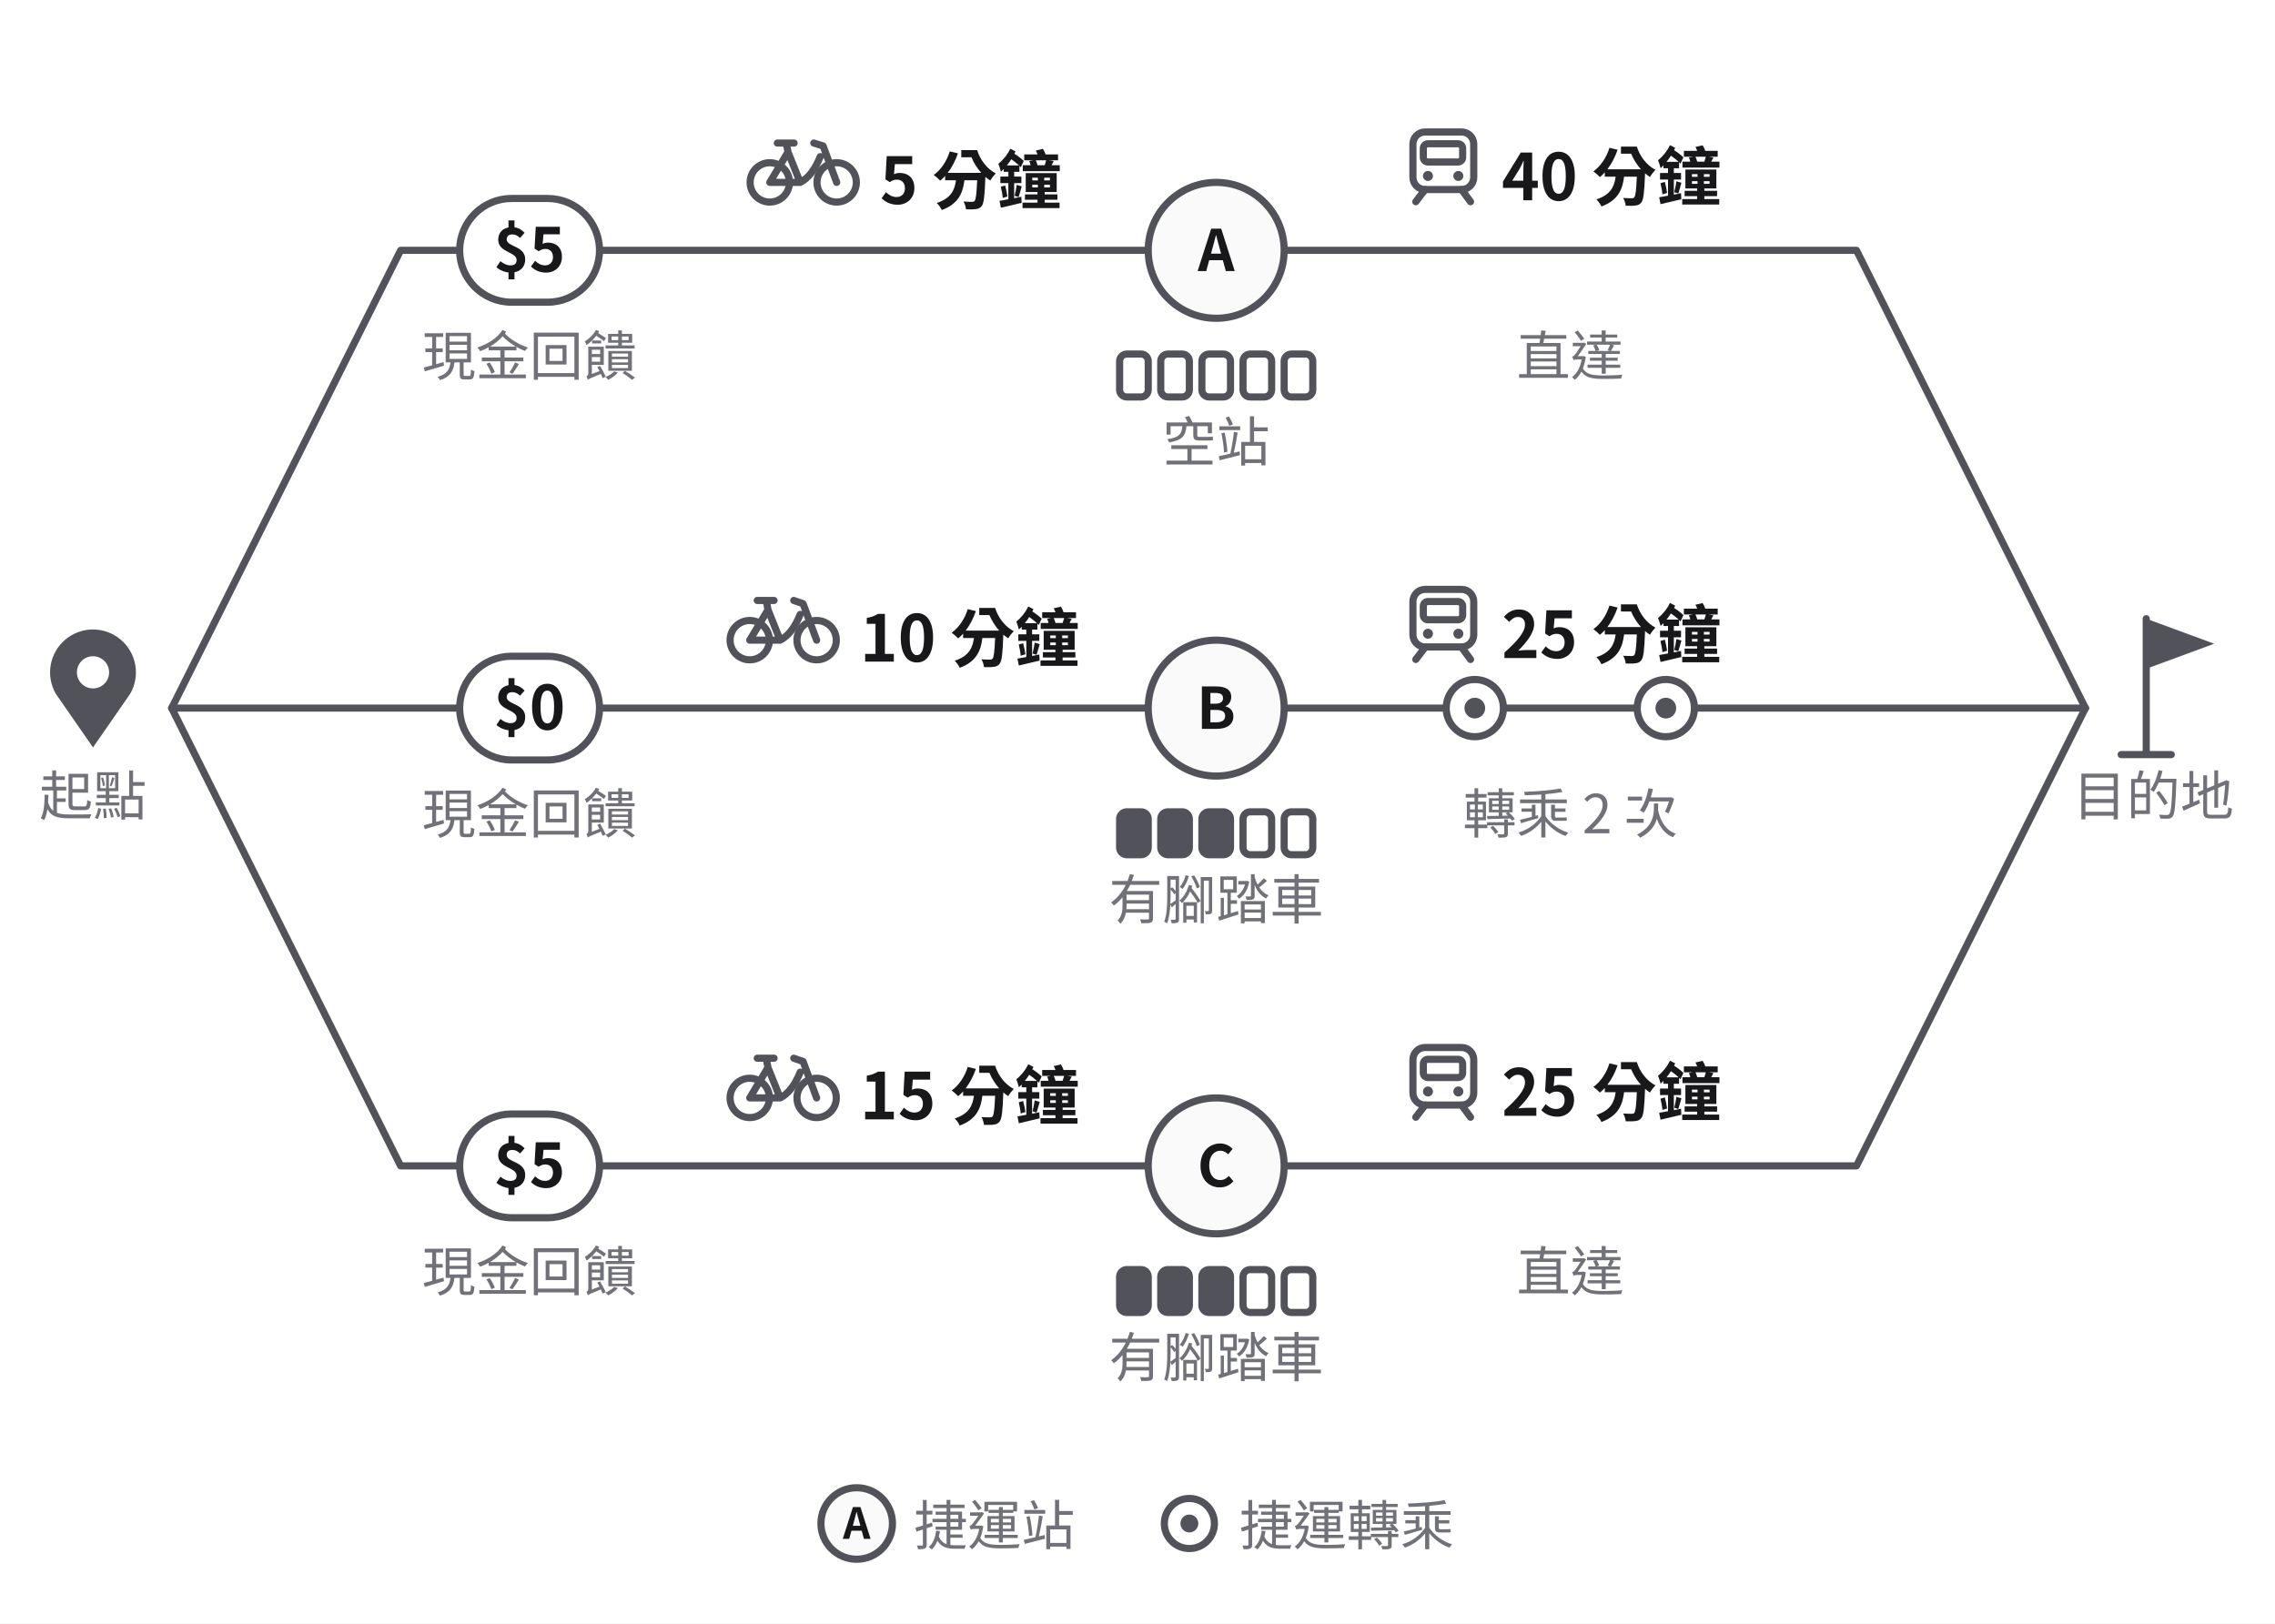
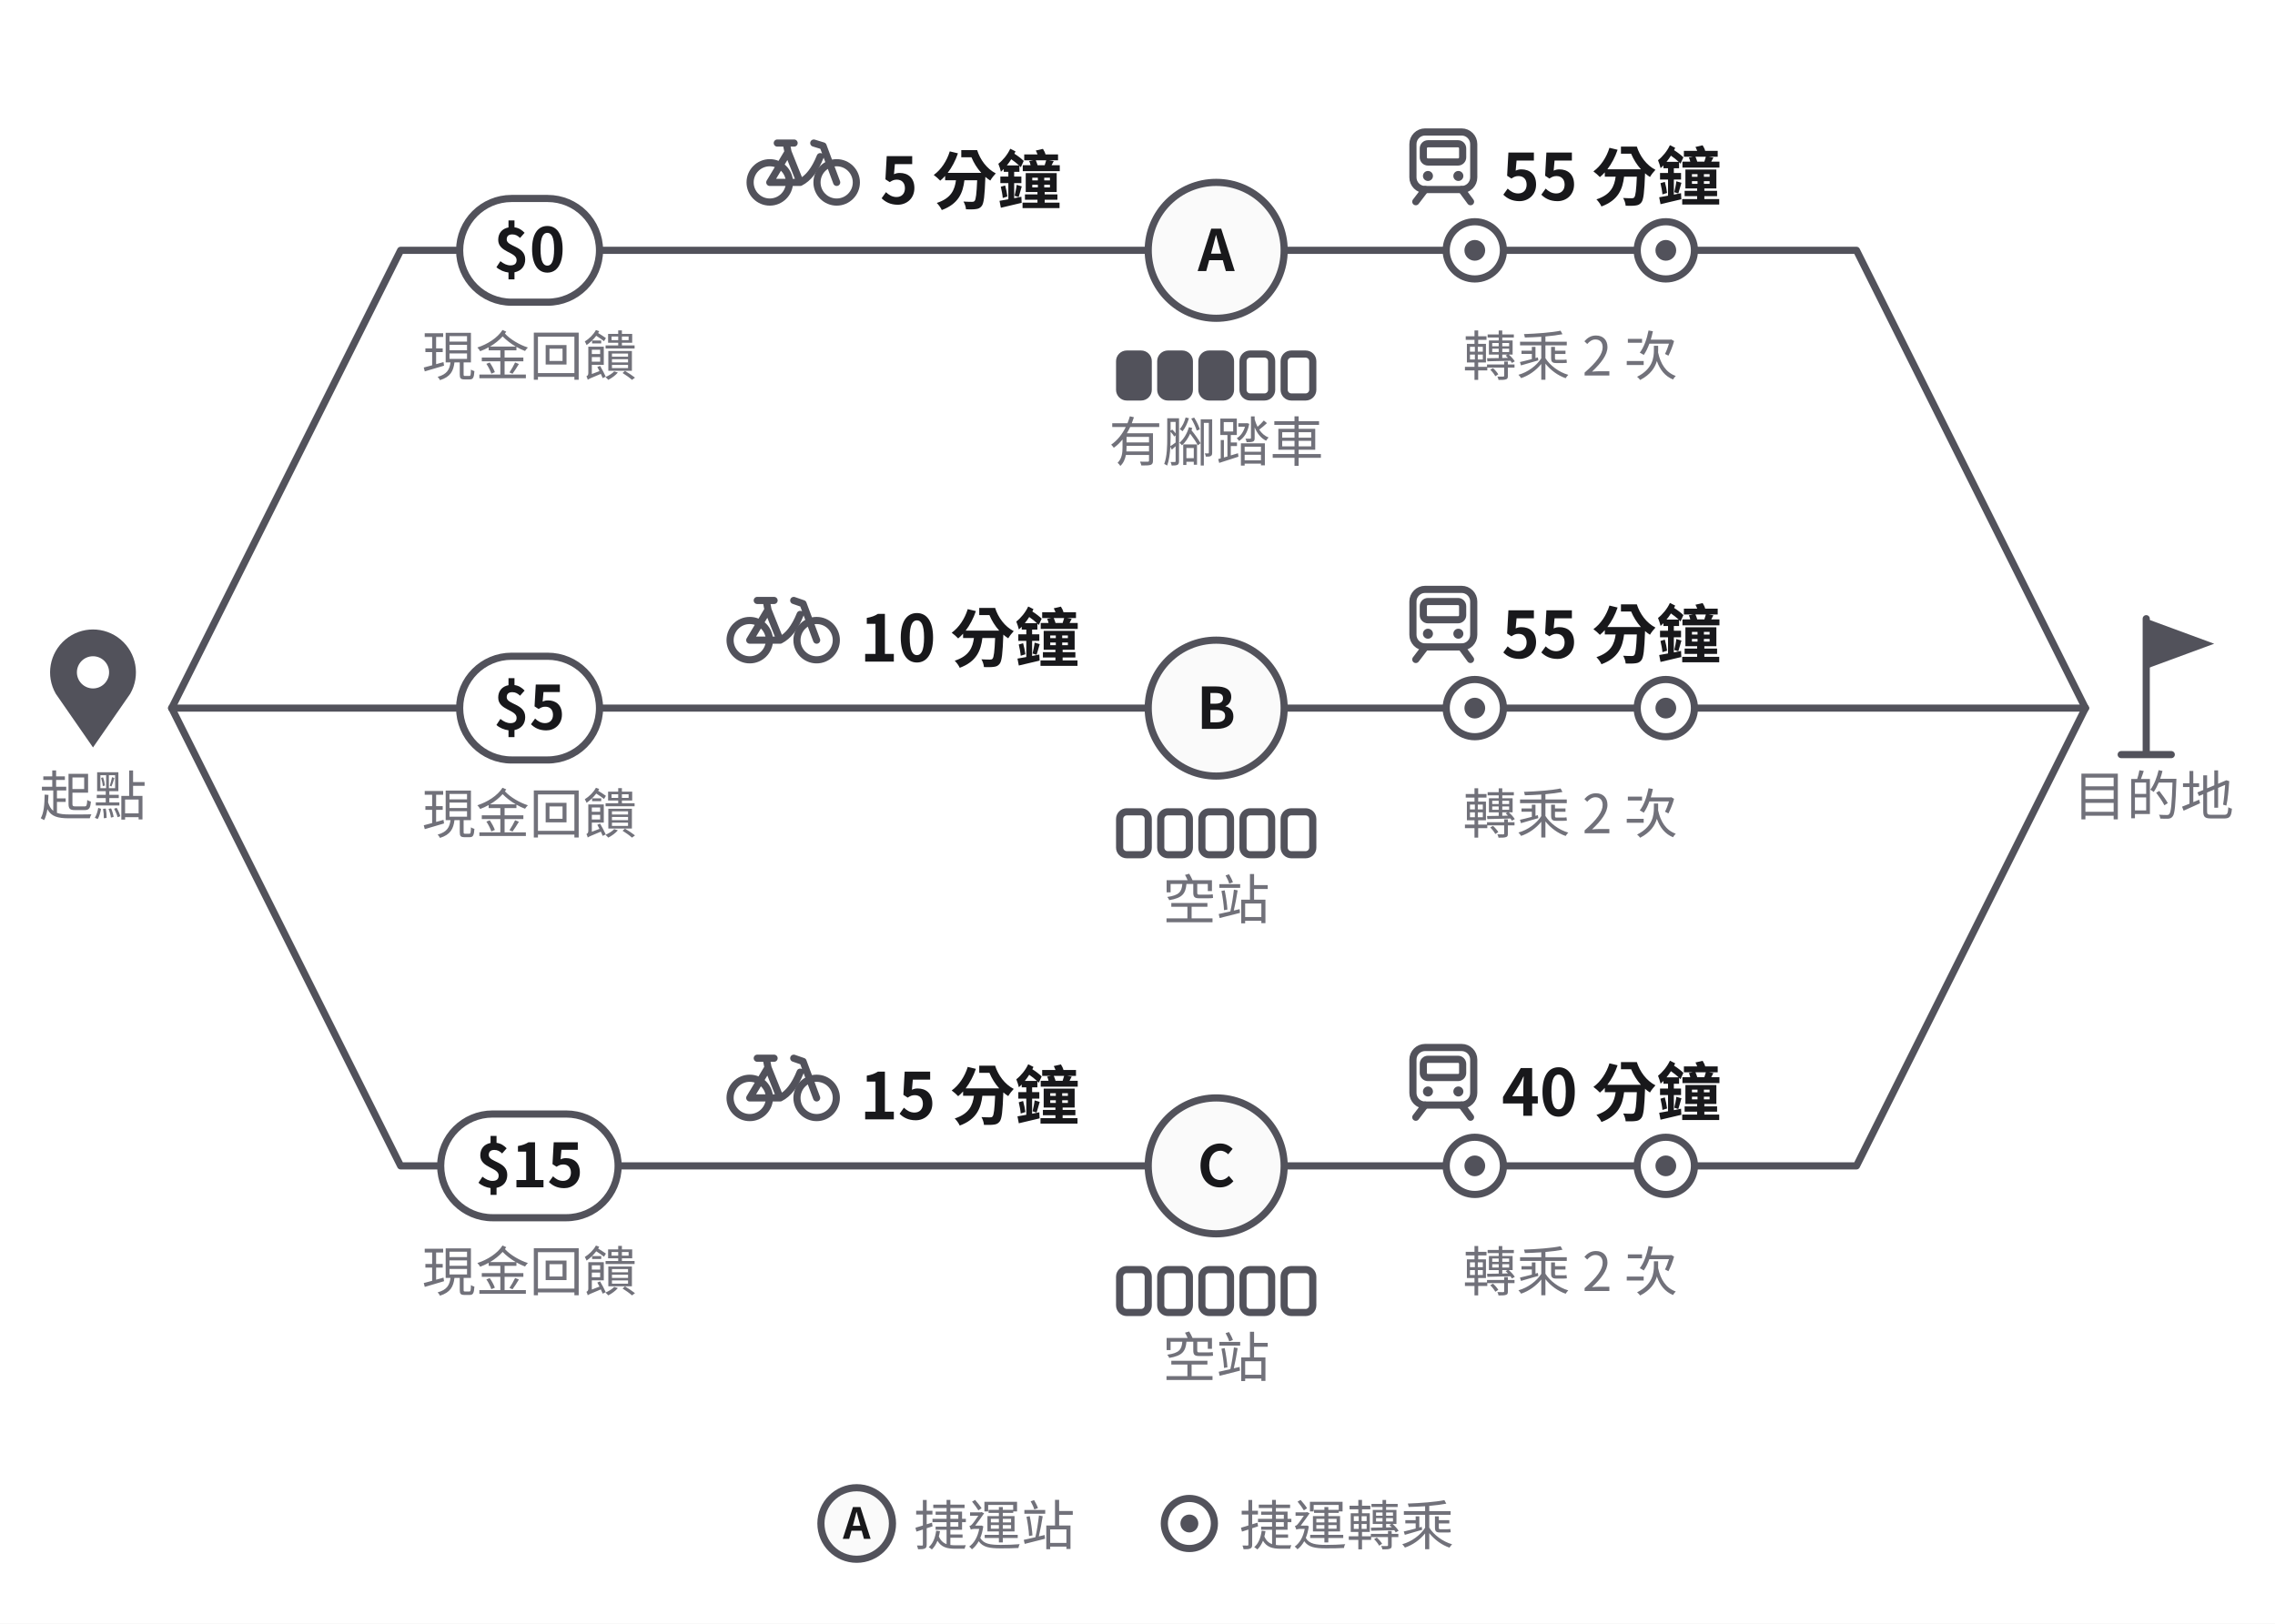
<svg xmlns="http://www.w3.org/2000/svg" viewBox="0 0 636 454" width="636" height="454" style="display:block;width:100%;max-width:480px;height:auto;margin:0 auto" role="img" aria-label="三條路線：騎腳踏車到捷運站，再搭捷運前往目的地">
  <style>.rs-bg{fill:#ffffff}.rs-tx{fill:#18181b}.rs-mu{fill:#71717a}.rs-ln{fill:none;stroke:#52525b}.rs-ink{fill:#52525b}.rs-paper{fill:#ffffff}.rs-box{fill:#ffffff;stroke:#52525b}.rs-band{fill:#fafafa;stroke:#52525b}.rs-slot{stroke:#52525b}</style>
  <rect width="636" height="454" class="rs-bg" />
  <g font-family="system-ui,-apple-system,'Segoe UI','Noto Sans TC','Noto Sans CJK TC','PingFang TC','Microsoft JhengHei',sans-serif">
    <g class="rs-ln" stroke-width="2" stroke-linejoin="round" stroke-linecap="round">
      <path d="M48.0,198.0 L112.0,70.0 L321.0,70.0" />
      <path d="M359.0,70.0 L519.0,70.0 L583.0,198.0" />
      <path d="M48.0,198.0 L112.0,198.0 L321.0,198.0" />
      <path d="M359.0,198.0 L519.0,198.0 L583.0,198.0" />
      <path d="M48.0,198.0 L112.0,326.0 L321.0,326.0" />
      <path d="M359.0,326.0 L519.0,326.0 L583.0,198.0" />
    </g>
    <rect x="128.5" y="55.5" width="39.1" height="29.0" rx="14.5" class="rs-box" stroke-width="2" />
-     <text x="148.0" y="76.0" font-size="17" font-weight="600" class="rs-tx" text-anchor="middle">$5</text>
+     <text x="148.0" y="76.0" font-size="17" font-weight="600" class="rs-tx" text-anchor="middle">$0</text>
    <text x="148.0" y="105.0" font-size="15" font-weight="500" class="rs-mu" text-anchor="middle">現金回饋</text>
    <g class="rs-ln" stroke-width="2" stroke-linecap="round" stroke-linejoin="round">
      <circle cx="215.2" cy="51.0" r="5.5" />
      <circle cx="233.9" cy="51.0" r="5.5" />
      <path d="M215.2,51.0 L223.7,51.0 L220.3,42.5 Z M223.7,51.0 Q227.1,49.3 229.3,43.8 M230.1,40.8 L233.9,51.0 M220.3,42.5 L219.8,40.0 M217.3,40.0 L222.0,40.0 M230.1,40.8 L227.5,40.0" />
    </g>
    <text x="246.0" y="57.0" font-size="18" font-weight="600" class="rs-tx" text-anchor="start">5 分鐘</text>
    <g class="rs-ln" stroke-width="2" stroke-linecap="round" stroke-linejoin="round">
      <rect x="395.0" y="36.9" width="17.0" height="16.1" rx="3.4" />
      <rect x="397.9" y="40.2" width="11.0" height="5.1" rx="1.3" />
      <path d="M398.4,53.0 L395.8,56.4 M408.6,53.0 L411.1,56.4" />
    </g>
    <circle cx="399.2" cy="49.2" r="1.4" class="rs-ink" />
    <circle cx="407.7" cy="49.2" r="1.4" class="rs-ink" />
-     <text x="419.8" y="56.0" font-size="18" font-weight="600" class="rs-tx" text-anchor="start">40 分鐘</text>
-     <text x="439.0" y="105.0" font-size="15" font-weight="500" class="rs-mu" text-anchor="middle">直達</text>
+     <text x="419.8" y="56.0" font-size="18" font-weight="600" class="rs-tx" text-anchor="start">55 分鐘</text>
+     <circle cx="412.3" cy="70.0" r="8.0" class="rs-box" stroke-width="2" />
+     <circle cx="412.3" cy="70.0" r="2.9" class="rs-ink" />
+     <circle cx="465.7" cy="70.0" r="8.0" class="rs-box" stroke-width="2" />
+     <circle cx="465.7" cy="70.0" r="2.9" class="rs-ink" />
+     <text x="439.0" y="105.0" font-size="15" font-weight="500" class="rs-mu" text-anchor="middle">轉乘 2 次</text>
    <circle cx="340.0" cy="70.0" r="19.0" class="rs-band" stroke-width="2" />
    <text x="340.0" y="75.8" font-size="16" font-weight="700" class="rs-tx" text-anchor="middle">A</text>
-     <rect x="313.0" y="99.0" width="8.0" height="12.0" rx="2" class="rs-slot rs-paper" stroke-width="2" />
-     <rect x="324.5" y="99.0" width="8.0" height="12.0" rx="2" class="rs-slot rs-paper" stroke-width="2" />
-     <rect x="336.0" y="99.0" width="8.0" height="12.0" rx="2" class="rs-slot rs-paper" stroke-width="2" />
+     <rect x="313.0" y="99.0" width="8.0" height="12.0" rx="2" class="rs-slot rs-ink" stroke-width="2" />
+     <rect x="324.5" y="99.0" width="8.0" height="12.0" rx="2" class="rs-slot rs-ink" stroke-width="2" />
+     <rect x="336.0" y="99.0" width="8.0" height="12.0" rx="2" class="rs-slot rs-ink" stroke-width="2" />
    <rect x="347.5" y="99.0" width="8.0" height="12.0" rx="2" class="rs-slot rs-paper" stroke-width="2" />
    <rect x="359.0" y="99.0" width="8.0" height="12.0" rx="2" class="rs-slot rs-paper" stroke-width="2" />
-     <text x="340.0" y="129.0" font-size="15" font-weight="500" class="rs-mu" text-anchor="middle">空站</text>
+     <text x="340.0" y="129.0" font-size="15" font-weight="500" class="rs-mu" text-anchor="middle">有腳踏車</text>
    <rect x="128.5" y="183.5" width="39.1" height="29.0" rx="14.5" class="rs-box" stroke-width="2" />
-     <text x="148.0" y="204.0" font-size="17" font-weight="600" class="rs-tx" text-anchor="middle">$0</text>
+     <text x="148.0" y="204.0" font-size="17" font-weight="600" class="rs-tx" text-anchor="middle">$5</text>
    <text x="148.0" y="233.0" font-size="15" font-weight="500" class="rs-mu" text-anchor="middle">現金回饋</text>
    <g class="rs-ln" stroke-width="2" stroke-linecap="round" stroke-linejoin="round">
      <circle cx="209.6" cy="179.0" r="5.5" />
      <circle cx="228.3" cy="179.0" r="5.5" />
      <path d="M209.6,179.0 L218.1,179.0 L214.7,170.5 Z M218.1,179.0 Q221.5,177.3 223.7,171.8 M224.5,168.8 L228.3,179.0 M214.7,170.5 L214.2,167.9 M211.7,167.9 L216.4,167.9 M224.5,168.8 L221.9,167.9" />
    </g>
    <text x="240.4" y="185.0" font-size="18" font-weight="600" class="rs-tx" text-anchor="start">10 分鐘</text>
    <g class="rs-ln" stroke-width="2" stroke-linecap="round" stroke-linejoin="round">
      <rect x="395.0" y="164.8" width="17.0" height="16.1" rx="3.4" />
      <rect x="397.9" y="168.2" width="11.0" height="5.1" rx="1.3" />
      <path d="M398.4,181.0 L395.8,184.4 M408.6,181.0 L411.1,184.4" />
    </g>
    <circle cx="399.2" cy="177.2" r="1.4" class="rs-ink" />
    <circle cx="407.7" cy="177.2" r="1.4" class="rs-ink" />
-     <text x="419.8" y="184.0" font-size="18" font-weight="600" class="rs-tx" text-anchor="start">25 分鐘</text>
+     <text x="419.8" y="184.0" font-size="18" font-weight="600" class="rs-tx" text-anchor="start">55 分鐘</text>
    <circle cx="412.3" cy="198.0" r="8.0" class="rs-box" stroke-width="2" />
    <circle cx="412.3" cy="198.0" r="2.9" class="rs-ink" />
    <circle cx="465.7" cy="198.0" r="8.0" class="rs-box" stroke-width="2" />
    <circle cx="465.7" cy="198.0" r="2.9" class="rs-ink" />
    <text x="439.0" y="233.0" font-size="15" font-weight="500" class="rs-mu" text-anchor="middle">轉乘 2 次</text>
    <circle cx="340.0" cy="198.0" r="19.0" class="rs-band" stroke-width="2" />
    <text x="340.0" y="203.8" font-size="16" font-weight="700" class="rs-tx" text-anchor="middle">B</text>
-     <rect x="313.0" y="227.0" width="8.0" height="12.0" rx="2" class="rs-slot rs-ink" stroke-width="2" />
-     <rect x="324.5" y="227.0" width="8.0" height="12.0" rx="2" class="rs-slot rs-ink" stroke-width="2" />
-     <rect x="336.0" y="227.0" width="8.0" height="12.0" rx="2" class="rs-slot rs-ink" stroke-width="2" />
+     <rect x="313.0" y="227.0" width="8.0" height="12.0" rx="2" class="rs-slot rs-paper" stroke-width="2" />
+     <rect x="324.5" y="227.0" width="8.0" height="12.0" rx="2" class="rs-slot rs-paper" stroke-width="2" />
+     <rect x="336.0" y="227.0" width="8.0" height="12.0" rx="2" class="rs-slot rs-paper" stroke-width="2" />
    <rect x="347.5" y="227.0" width="8.0" height="12.0" rx="2" class="rs-slot rs-paper" stroke-width="2" />
    <rect x="359.0" y="227.0" width="8.0" height="12.0" rx="2" class="rs-slot rs-paper" stroke-width="2" />
-     <text x="340.0" y="257.0" font-size="15" font-weight="500" class="rs-mu" text-anchor="middle">有腳踏車</text>
-     <rect x="128.5" y="311.5" width="39.1" height="29.0" rx="14.5" class="rs-box" stroke-width="2" />
-     <text x="148.0" y="332.0" font-size="17" font-weight="600" class="rs-tx" text-anchor="middle">$5</text>
+     <text x="340.0" y="257.0" font-size="15" font-weight="500" class="rs-mu" text-anchor="middle">空站</text>
+     <rect x="123.2" y="311.5" width="49.6" height="29.0" rx="14.5" class="rs-box" stroke-width="2" />
+     <text x="148.0" y="332.0" font-size="17" font-weight="600" class="rs-tx" text-anchor="middle">$15</text>
    <text x="148.0" y="361.0" font-size="15" font-weight="500" class="rs-mu" text-anchor="middle">現金回饋</text>
    <g class="rs-ln" stroke-width="2" stroke-linecap="round" stroke-linejoin="round">
      <circle cx="209.6" cy="307.0" r="5.5" />
      <circle cx="228.3" cy="307.0" r="5.5" />
      <path d="M209.6,307.0 L218.1,307.0 L214.7,298.5 Z M218.1,307.0 Q221.5,305.3 223.7,299.8 M224.5,296.8 L228.3,307.0 M214.7,298.5 L214.2,295.9 M211.7,295.9 L216.4,295.9 M224.5,296.8 L221.9,295.9" />
    </g>
    <text x="240.4" y="313.0" font-size="18" font-weight="600" class="rs-tx" text-anchor="start">15 分鐘</text>
    <g class="rs-ln" stroke-width="2" stroke-linecap="round" stroke-linejoin="round">
      <rect x="395.0" y="292.9" width="17.0" height="16.1" rx="3.4" />
      <rect x="397.9" y="296.2" width="11.0" height="5.1" rx="1.3" />
      <path d="M398.4,309.0 L395.8,312.4 M408.6,309.0 L411.1,312.4" />
    </g>
    <circle cx="399.2" cy="305.2" r="1.4" class="rs-ink" />
    <circle cx="407.7" cy="305.2" r="1.4" class="rs-ink" />
-     <text x="419.8" y="312.0" font-size="18" font-weight="600" class="rs-tx" text-anchor="start">25 分鐘</text>
-     <text x="439.0" y="361.0" font-size="15" font-weight="500" class="rs-mu" text-anchor="middle">直達</text>
+     <text x="419.8" y="312.0" font-size="18" font-weight="600" class="rs-tx" text-anchor="start">40 分鐘</text>
+     <circle cx="412.3" cy="326.0" r="8.0" class="rs-box" stroke-width="2" />
+     <circle cx="412.3" cy="326.0" r="2.9" class="rs-ink" />
+     <circle cx="465.7" cy="326.0" r="8.0" class="rs-box" stroke-width="2" />
+     <circle cx="465.7" cy="326.0" r="2.9" class="rs-ink" />
+     <text x="439.0" y="361.0" font-size="15" font-weight="500" class="rs-mu" text-anchor="middle">轉乘 2 次</text>
    <circle cx="340.0" cy="326.0" r="19.0" class="rs-band" stroke-width="2" />
    <text x="340.0" y="331.8" font-size="16" font-weight="700" class="rs-tx" text-anchor="middle">C</text>
-     <rect x="313.0" y="355.0" width="8.0" height="12.0" rx="2" class="rs-slot rs-ink" stroke-width="2" />
-     <rect x="324.5" y="355.0" width="8.0" height="12.0" rx="2" class="rs-slot rs-ink" stroke-width="2" />
-     <rect x="336.0" y="355.0" width="8.0" height="12.0" rx="2" class="rs-slot rs-ink" stroke-width="2" />
+     <rect x="313.0" y="355.0" width="8.0" height="12.0" rx="2" class="rs-slot rs-paper" stroke-width="2" />
+     <rect x="324.5" y="355.0" width="8.0" height="12.0" rx="2" class="rs-slot rs-paper" stroke-width="2" />
+     <rect x="336.0" y="355.0" width="8.0" height="12.0" rx="2" class="rs-slot rs-paper" stroke-width="2" />
    <rect x="347.5" y="355.0" width="8.0" height="12.0" rx="2" class="rs-slot rs-paper" stroke-width="2" />
    <rect x="359.0" y="355.0" width="8.0" height="12.0" rx="2" class="rs-slot rs-paper" stroke-width="2" />
-     <text x="340.0" y="385.0" font-size="15" font-weight="500" class="rs-mu" text-anchor="middle">有腳踏車</text>
+     <text x="340.0" y="385.0" font-size="15" font-weight="500" class="rs-mu" text-anchor="middle">空站</text>
    <path d="M26.0,209.0 L15.6,194.0 A12 12 0 1 1 36.4,194.0 Z" class="rs-ink" />
    <circle cx="26.0" cy="188.0" r="4.5" class="rs-paper" />
    <text x="26.0" y="228.0" font-size="15" font-weight="500" class="rs-mu" text-anchor="middle">起點</text>
    <g class="rs-ln" stroke-width="2" stroke-linecap="round">
      <path d="M600.0,211.0 L600.0,173.0 M593.0,211.0 L607.0,211.0" />
    </g>
    <path d="M600.0,173.0 L619.0,180.0 L600.0,187.0 Z" class="rs-ink" />
    <text x="602.0" y="228.0" font-size="15" font-weight="500" class="rs-mu" text-anchor="middle">目的地</text>
    <circle cx="239.5" cy="426.0" r="10" class="rs-band" stroke-width="2" />
    <text x="239.5" y="430.3" font-size="12" font-weight="700" class="rs-tx" text-anchor="middle">A</text>
    <text x="255.5" y="432.0" font-size="15" font-weight="500" class="rs-mu" text-anchor="start">捷運站</text>
    <circle cx="332.5" cy="426.0" r="7.0" class="rs-box" stroke-width="2" />
    <circle cx="332.5" cy="426.0" r="2.5" class="rs-ink" />
    <text x="346.5" y="432.0" font-size="15" font-weight="500" class="rs-mu" text-anchor="start">捷運轉乘</text>
  </g>
</svg>
